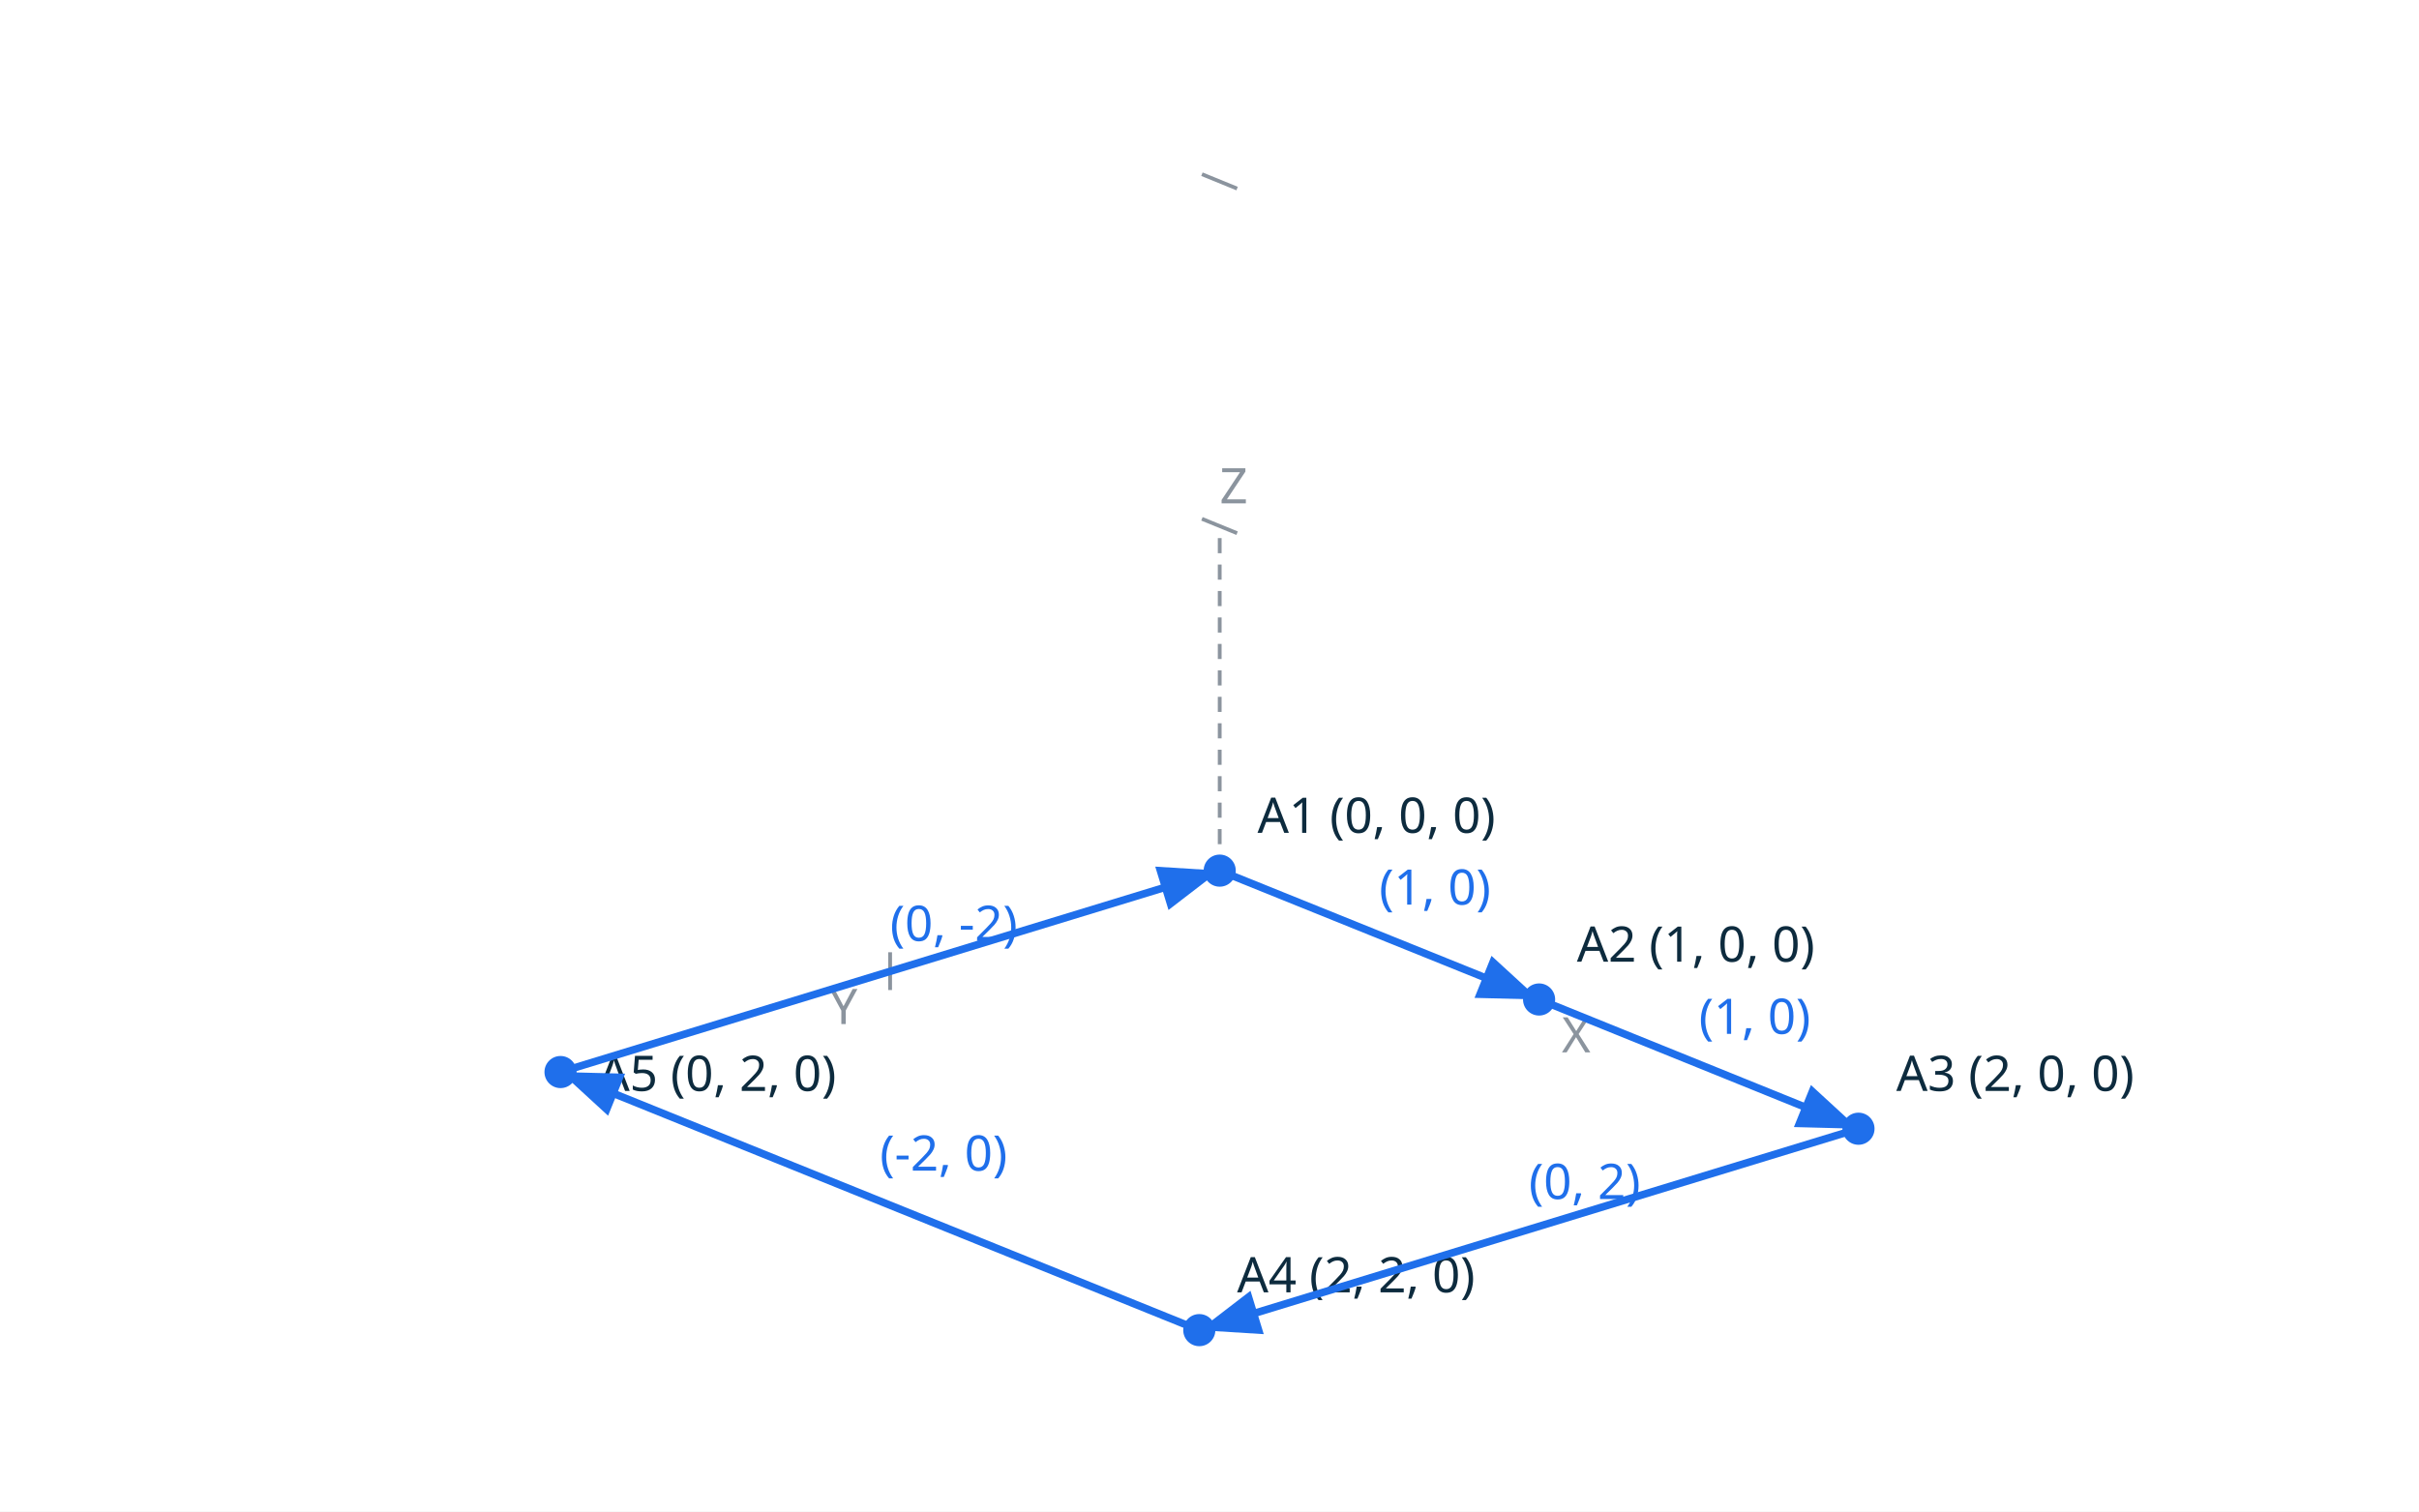
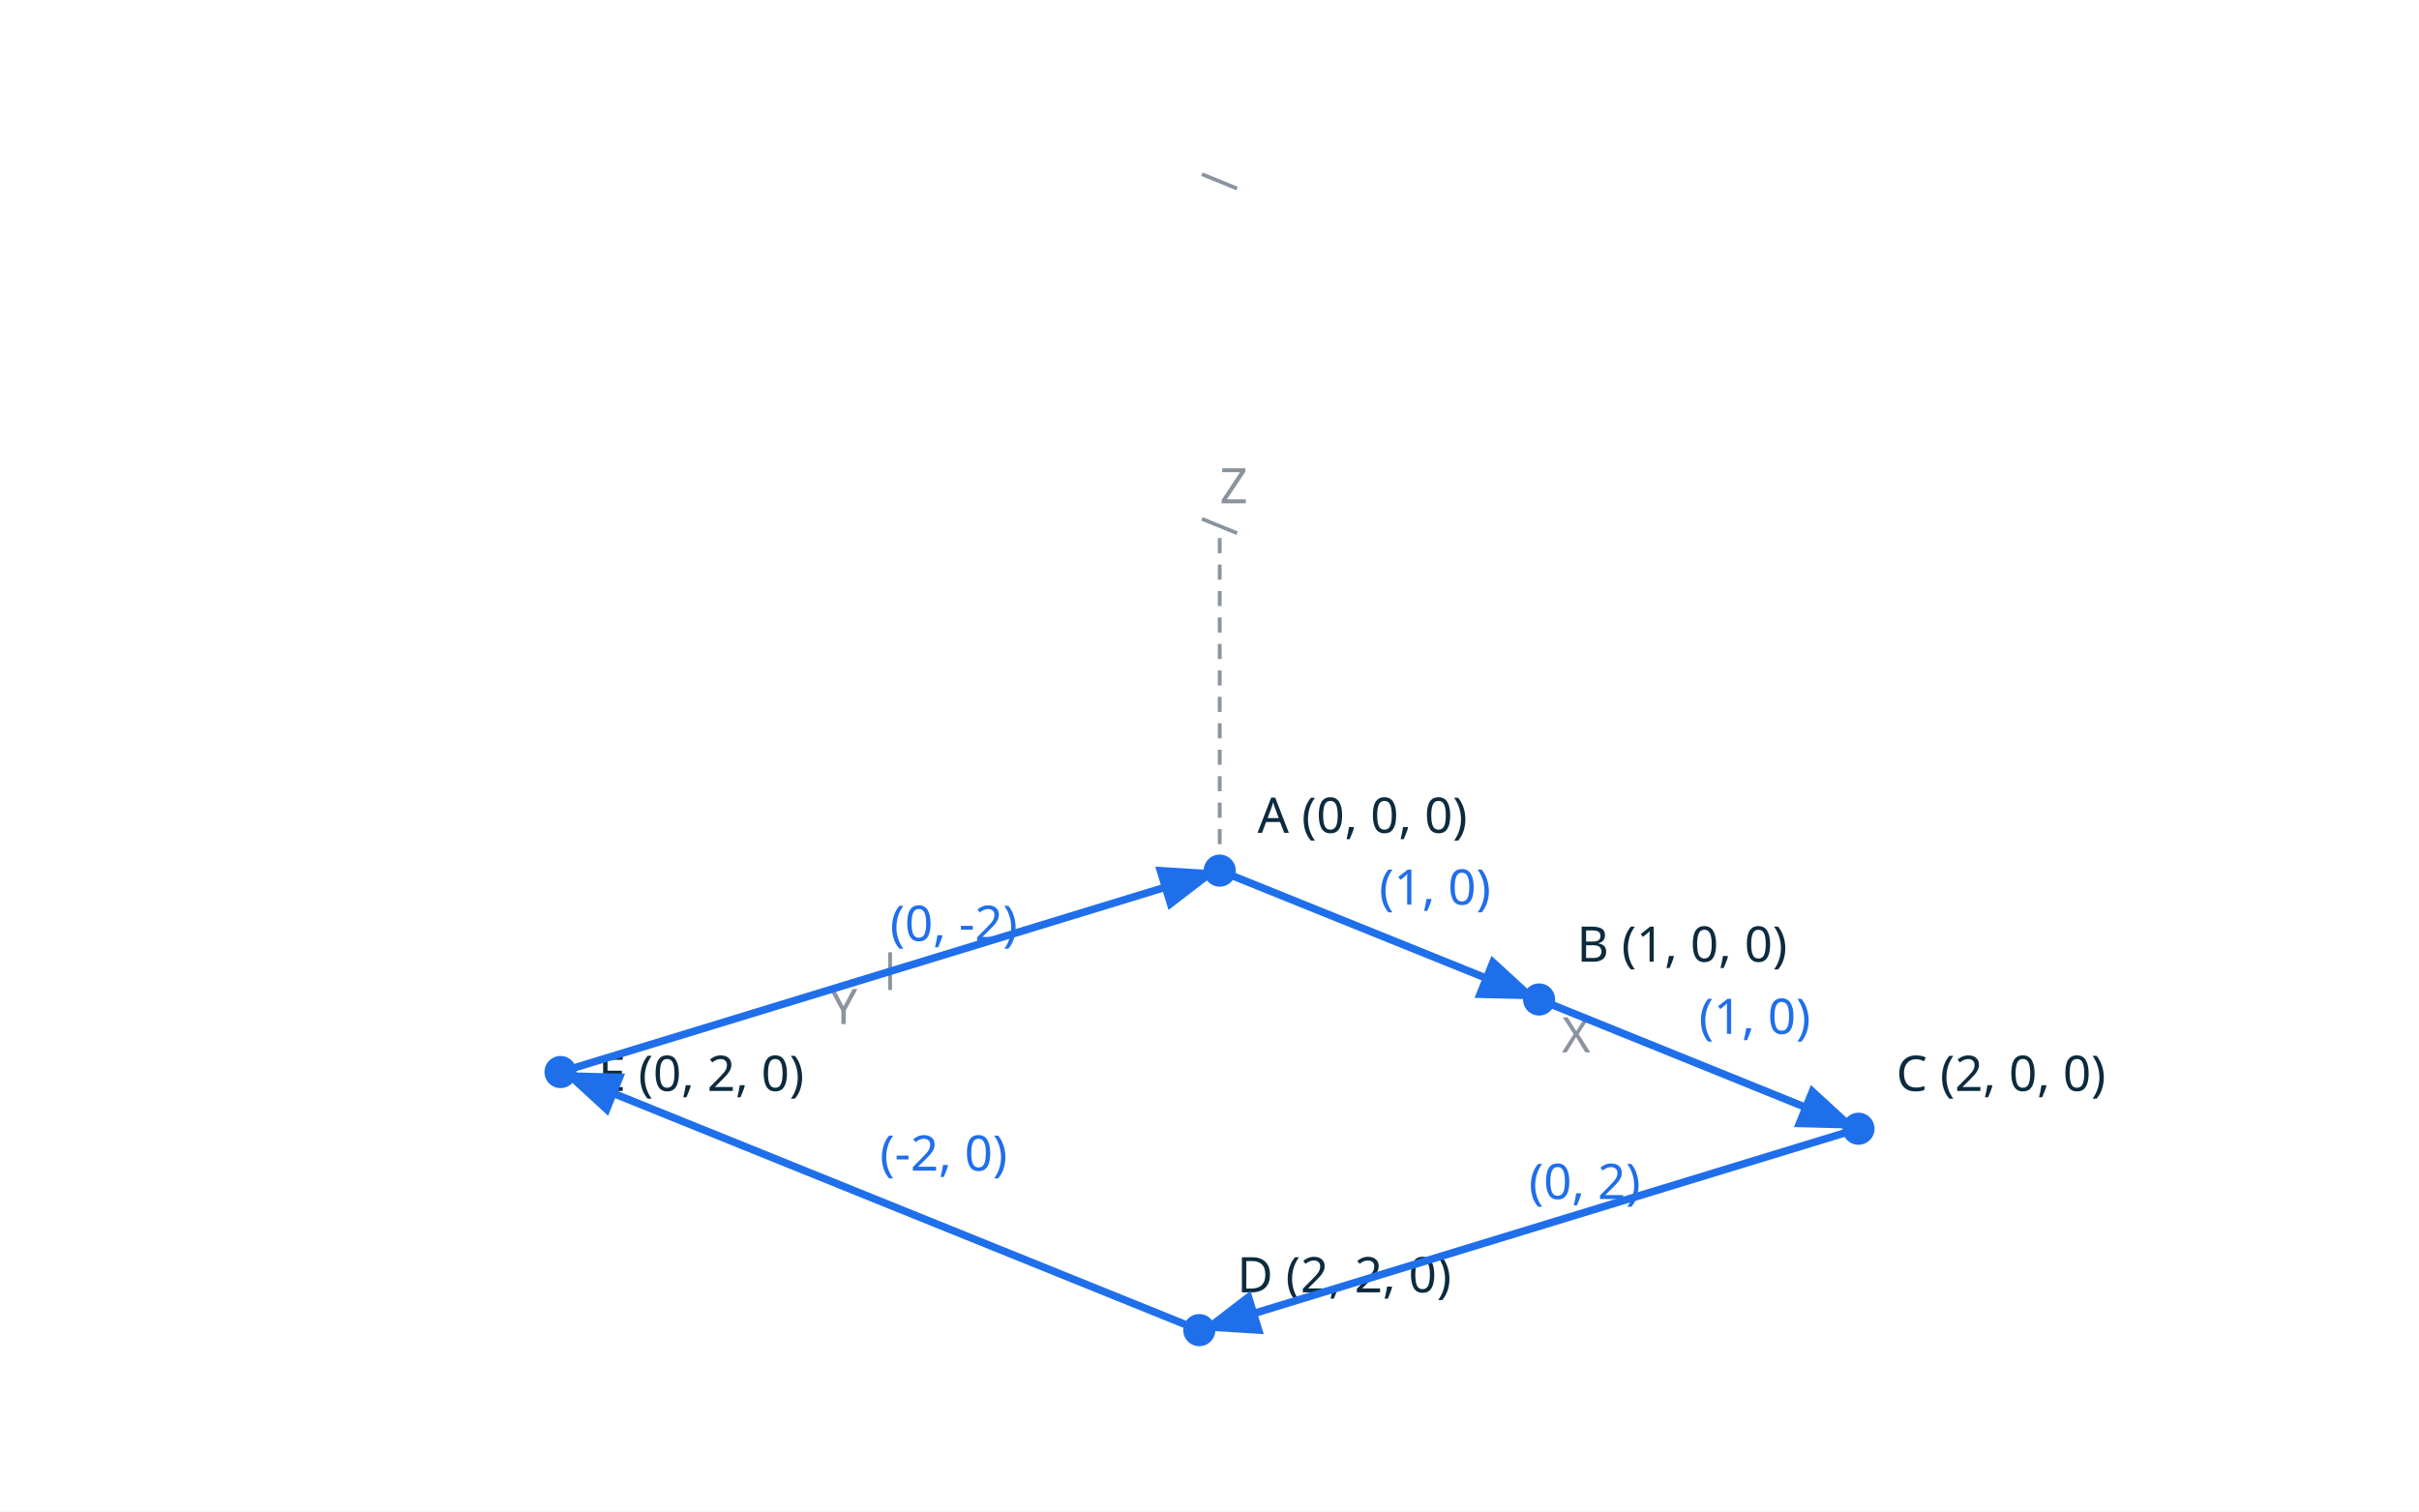
<svg xmlns="http://www.w3.org/2000/svg" viewBox="0 0 640 400" width="640" height="400">
  <rect width="640" height="400" fill="#ffffff" />
  <circle cx="322.7" cy="230.4" r="2.5" fill="#ffffff" stroke="#6e7781" stroke-width="1.0" />
  <circle cx="322.7" cy="230.4" r="2.5" fill="#ffffff" stroke="#6e7781" stroke-width="1.0" />
  <line x1="322.7" y1="230.4" x2="407.2" y2="264.5" stroke="#6e7781" stroke-width="1.0" stroke-dasharray="4 3" />
  <circle cx="407.2" cy="264.5" r="2.5" fill="#ffffff" stroke="#6e7781" stroke-width="1.0" />
  <circle cx="407.2" cy="264.5" r="2.5" fill="#ffffff" stroke="#6e7781" stroke-width="1.0" />
  <line x1="322.7" y1="230.4" x2="491.7" y2="298.7" stroke="#6e7781" stroke-width="1.0" stroke-dasharray="4 3" />
  <circle cx="491.7" cy="298.7" r="2.5" fill="#ffffff" stroke="#6e7781" stroke-width="1.0" />
  <circle cx="491.7" cy="298.7" r="2.5" fill="#ffffff" stroke="#6e7781" stroke-width="1.0" />
  <line x1="322.7" y1="230.4" x2="491.7" y2="298.7" stroke="#6e7781" stroke-width="1.0" stroke-dasharray="4 3" />
  <line x1="491.7" y1="298.7" x2="317.3" y2="352.0" stroke="#6e7781" stroke-width="1.0" stroke-dasharray="4 3" />
  <circle cx="491.7" cy="298.7" r="2.5" fill="#ffffff" stroke="#6e7781" stroke-width="1.0" />
  <circle cx="317.3" cy="352.0" r="2.5" fill="#ffffff" stroke="#6e7781" stroke-width="1.0" />
  <line x1="322.7" y1="230.4" x2="148.3" y2="283.7" stroke="#6e7781" stroke-width="1.0" stroke-dasharray="4 3" />
  <circle cx="322.7" cy="230.4" r="2.5" fill="#ffffff" stroke="#6e7781" stroke-width="1.0" />
  <circle cx="148.3" cy="283.7" r="2.5" fill="#ffffff" stroke="#6e7781" stroke-width="1.0" />
  <line x1="322.7" y1="230.4" x2="407.2" y2="264.5" stroke="#8b949e" stroke-width="1.0" stroke-dasharray="4 3" />
  <text x="413.2" y="278.5" fill="#8b949e" font-family="sans-serif" font-size="13">X</text>
  <line x1="322.7" y1="230.4" x2="235.5" y2="257.0" stroke="#8b949e" stroke-width="1.0" stroke-dasharray="4 3" />
  <text x="219.5" y="271.0" fill="#8b949e" font-family="sans-serif" font-size="13">Y</text>
  <line x1="322.7" y1="230.4" x2="322.7" y2="139.2" stroke="#8b949e" stroke-width="1.0" stroke-dasharray="4 3" />
  <text x="322.7" y="133.2" fill="#8b949e" font-family="sans-serif" font-size="13">Z</text>
  <circle cx="322.7" cy="230.4" r="2.5" fill="#8b949e" />
  <line x1="412.0" y1="263.1" x2="402.4" y2="266.0" stroke="#8b949e" stroke-width="1.0" />
  <line x1="496.5" y1="297.2" x2="487.0" y2="300.1" stroke="#8b949e" stroke-width="1.0" />
  <line x1="235.5" y1="262.0" x2="235.5" y2="252.0" stroke="#8b949e" stroke-width="1.0" />
  <line x1="148.3" y1="288.7" x2="148.3" y2="278.7" stroke="#8b949e" stroke-width="1.0" />
  <line x1="318.0" y1="137.3" x2="327.3" y2="141.1" stroke="#8b949e" stroke-width="1.0" />
  <line x1="318.0" y1="46.1" x2="327.3" y2="49.9" stroke="#8b949e" stroke-width="1.0" />
  <circle cx="322.7" cy="230.4" r="5.0" fill="#1f6feb" stroke="#ffffff" stroke-width="1.5" />
-   <text x="332.7" y="220.4" fill="#0d2b3e" font-family="sans-serif" font-size="13">A1 (0, 0, 0)</text>
+   <text x="332.7" y="220.4" fill="#0d2b3e" font-family="sans-serif" font-size="13">A (0, 0, 0)</text>
  <circle cx="407.2" cy="264.5" r="5.0" fill="#1f6feb" stroke="#ffffff" stroke-width="1.5" />
-   <text x="417.2" y="254.5" fill="#0d2b3e" font-family="sans-serif" font-size="13">A2 (1, 0, 0)</text>
+   <text x="417.2" y="254.5" fill="#0d2b3e" font-family="sans-serif" font-size="13">B (1, 0, 0)</text>
  <circle cx="491.7" cy="298.7" r="5.0" fill="#1f6feb" stroke="#ffffff" stroke-width="1.5" />
-   <text x="501.7" y="288.7" fill="#0d2b3e" font-family="sans-serif" font-size="13">A3 (2, 0, 0)</text>
+   <text x="501.7" y="288.7" fill="#0d2b3e" font-family="sans-serif" font-size="13">C (2, 0, 0)</text>
  <circle cx="317.3" cy="352.0" r="5.0" fill="#1f6feb" stroke="#ffffff" stroke-width="1.5" />
-   <text x="327.3" y="342.0" fill="#0d2b3e" font-family="sans-serif" font-size="13">A4 (2, 2, 0)</text>
+   <text x="327.3" y="342.0" fill="#0d2b3e" font-family="sans-serif" font-size="13">D (2, 2, 0)</text>
  <circle cx="148.3" cy="283.7" r="5.0" fill="#1f6feb" stroke="#ffffff" stroke-width="1.5" />
-   <text x="158.3" y="288.7" fill="#0d2b3e" font-family="sans-serif" font-size="13">A5 (0, 2, 0)</text>
+   <text x="158.3" y="288.7" fill="#0d2b3e" font-family="sans-serif" font-size="13">E (0, 2, 0)</text>
  <defs>
    <marker id="arrow" markerWidth="10" markerHeight="10" refX="8" refY="3" orient="auto">
      <path d="M0,0 L8,3 L0,6 z" fill="#1a7f37" />
    </marker>
    <marker id="arrow1" markerWidth="10" markerHeight="10" refX="8" refY="3" orient="auto">
      <path d="M0,0 L8,3 L0,6 z" fill="#1f6feb" />
    </marker>
  </defs>
  <line x1="322.7" y1="230.4" x2="407.2" y2="264.5" stroke="#1f6feb" stroke-width="2.0" marker-end="url(#arrow1)" />
  <text x="364.9" y="239.4" fill="#1f6feb" font-family="sans-serif" font-size="13">(1, 0)</text>
  <line x1="407.2" y1="264.5" x2="491.7" y2="298.7" stroke="#1f6feb" stroke-width="2.0" marker-end="url(#arrow1)" />
  <text x="449.5" y="273.6" fill="#1f6feb" font-family="sans-serif" font-size="13">(1, 0)</text>
  <line x1="491.7" y1="298.7" x2="317.3" y2="352.0" stroke="#1f6feb" stroke-width="2.0" marker-end="url(#arrow1)" />
  <text x="404.5" y="317.3" fill="#1f6feb" font-family="sans-serif" font-size="13">(0, 2)</text>
  <line x1="317.3" y1="352.0" x2="148.3" y2="283.7" stroke="#1f6feb" stroke-width="2.0" marker-end="url(#arrow1)" />
  <text x="232.8" y="309.8" fill="#1f6feb" font-family="sans-serif" font-size="13">(-2, 0)</text>
  <line x1="148.3" y1="283.7" x2="322.7" y2="230.4" stroke="#1f6feb" stroke-width="2.0" marker-end="url(#arrow1)" />
  <text x="235.5" y="249.0" fill="#1f6feb" font-family="sans-serif" font-size="13">(0, -2)</text>
</svg>
